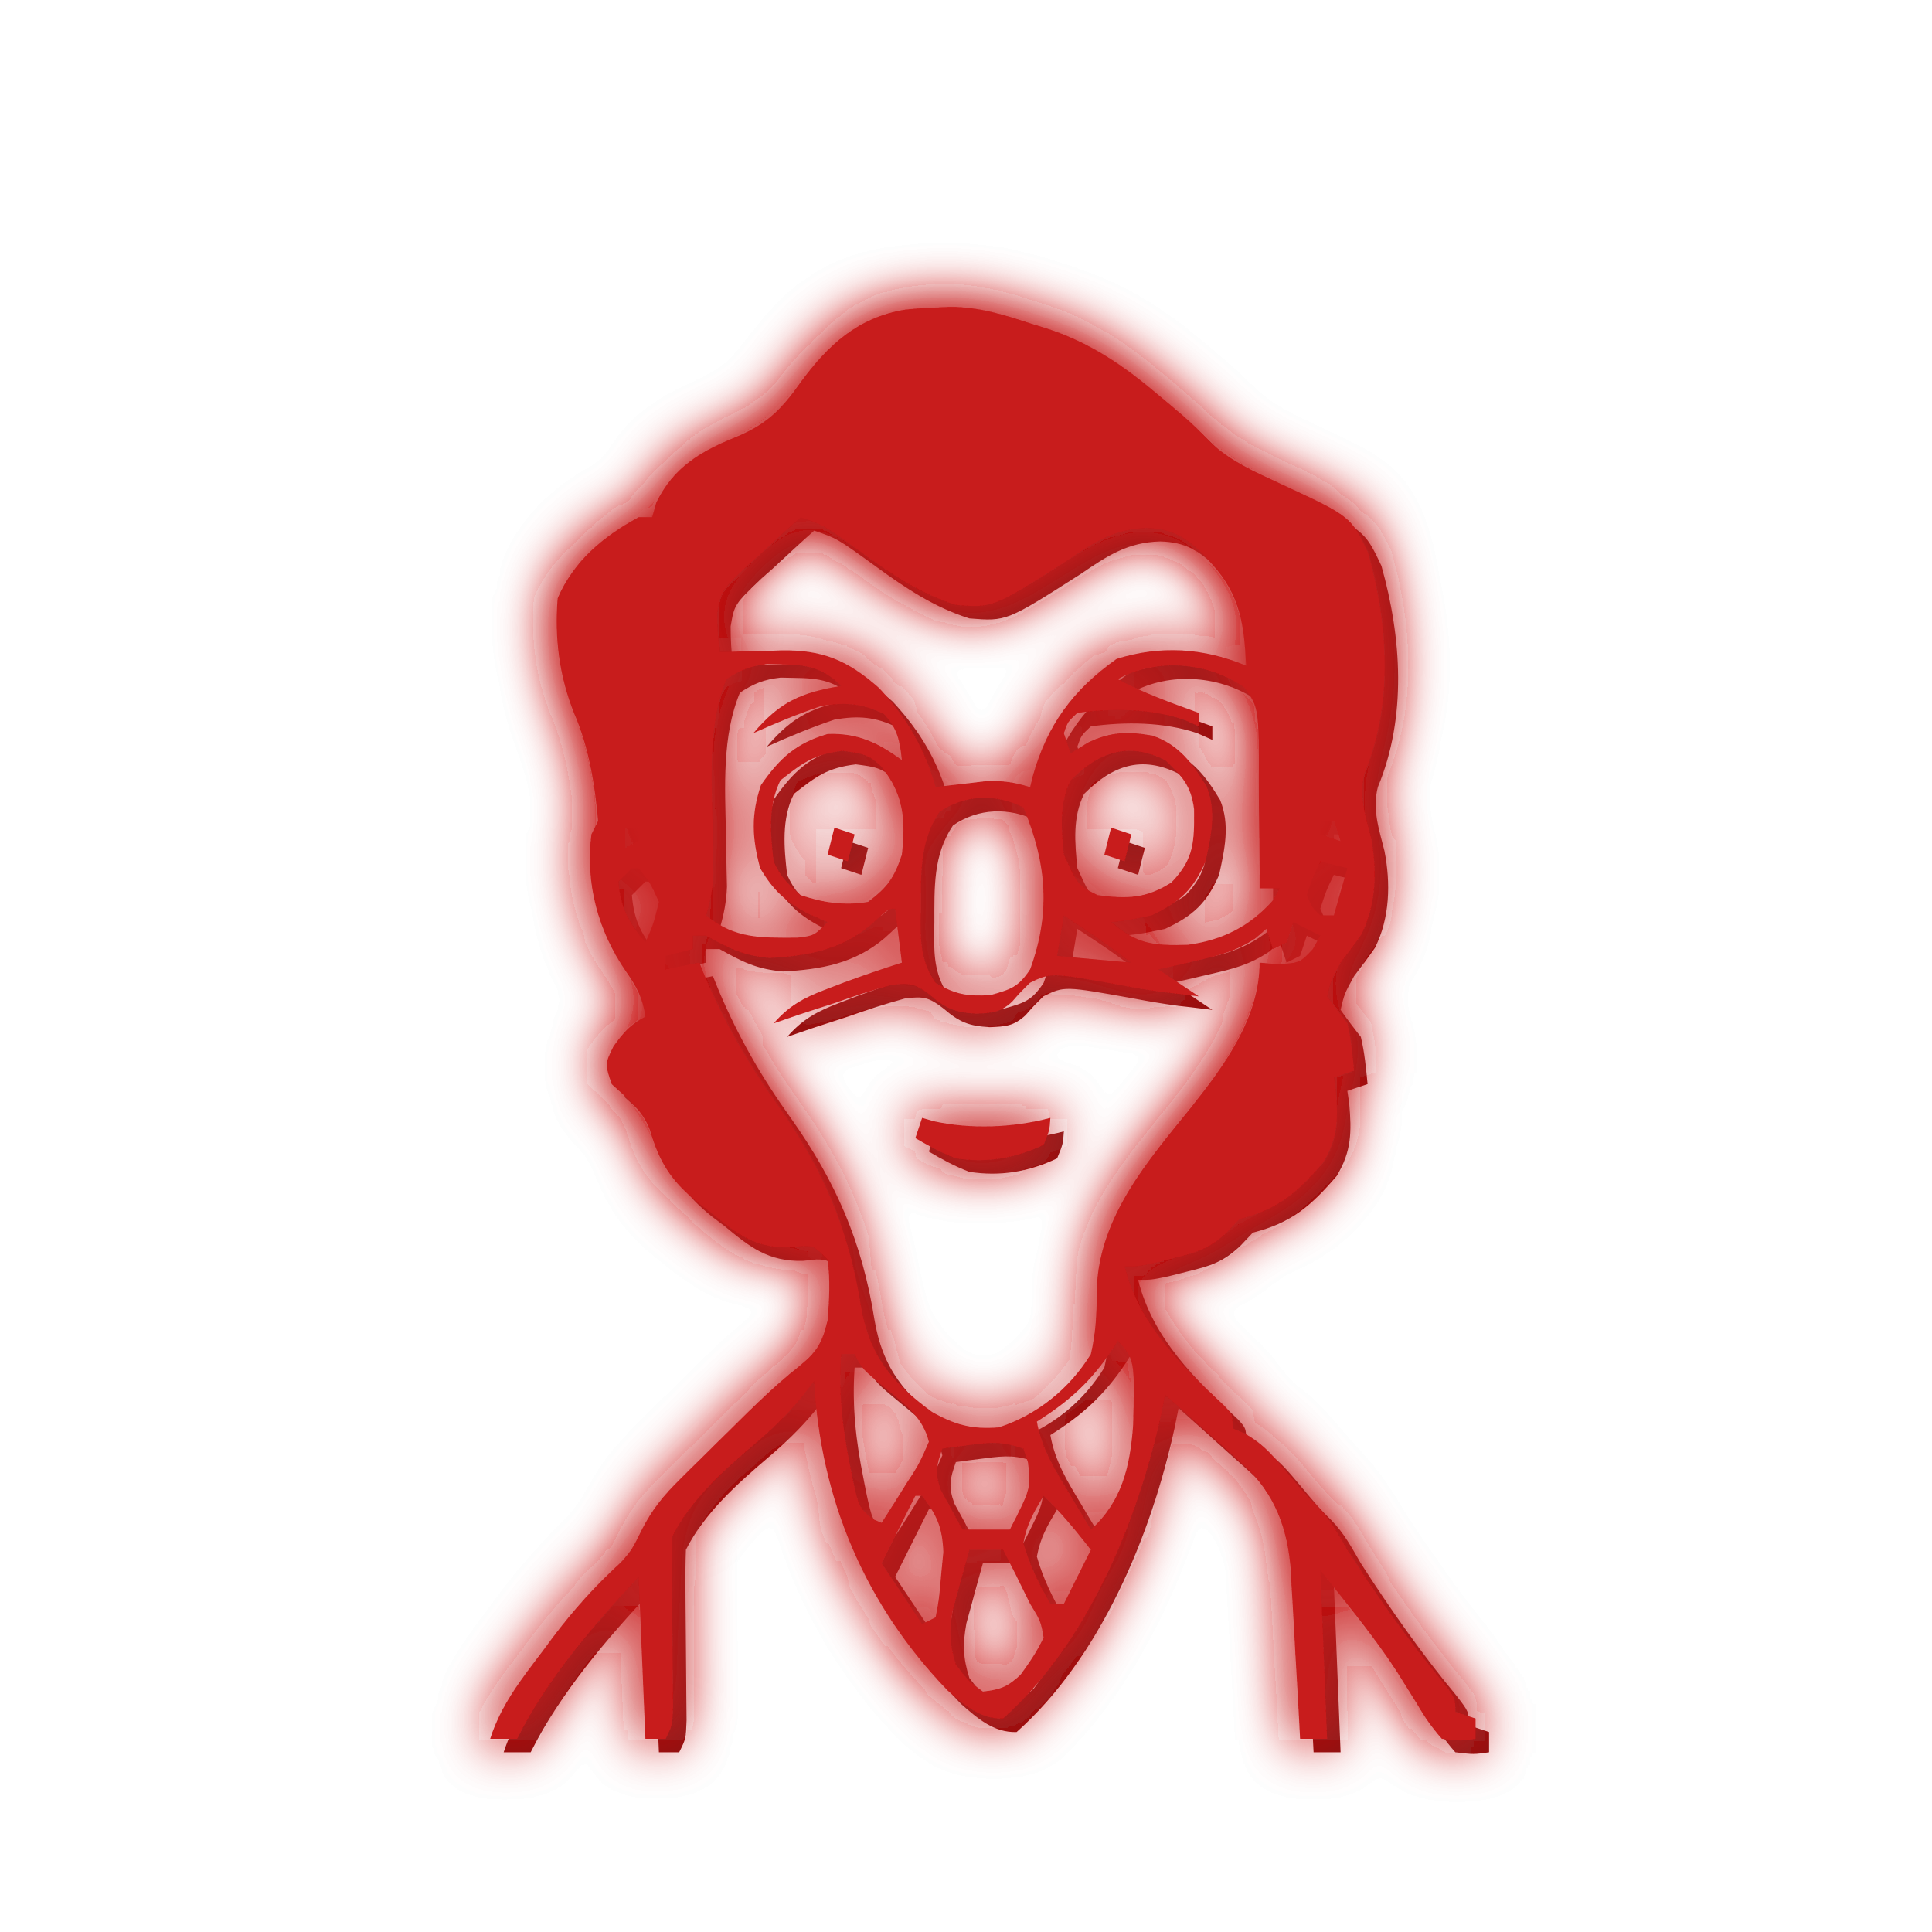
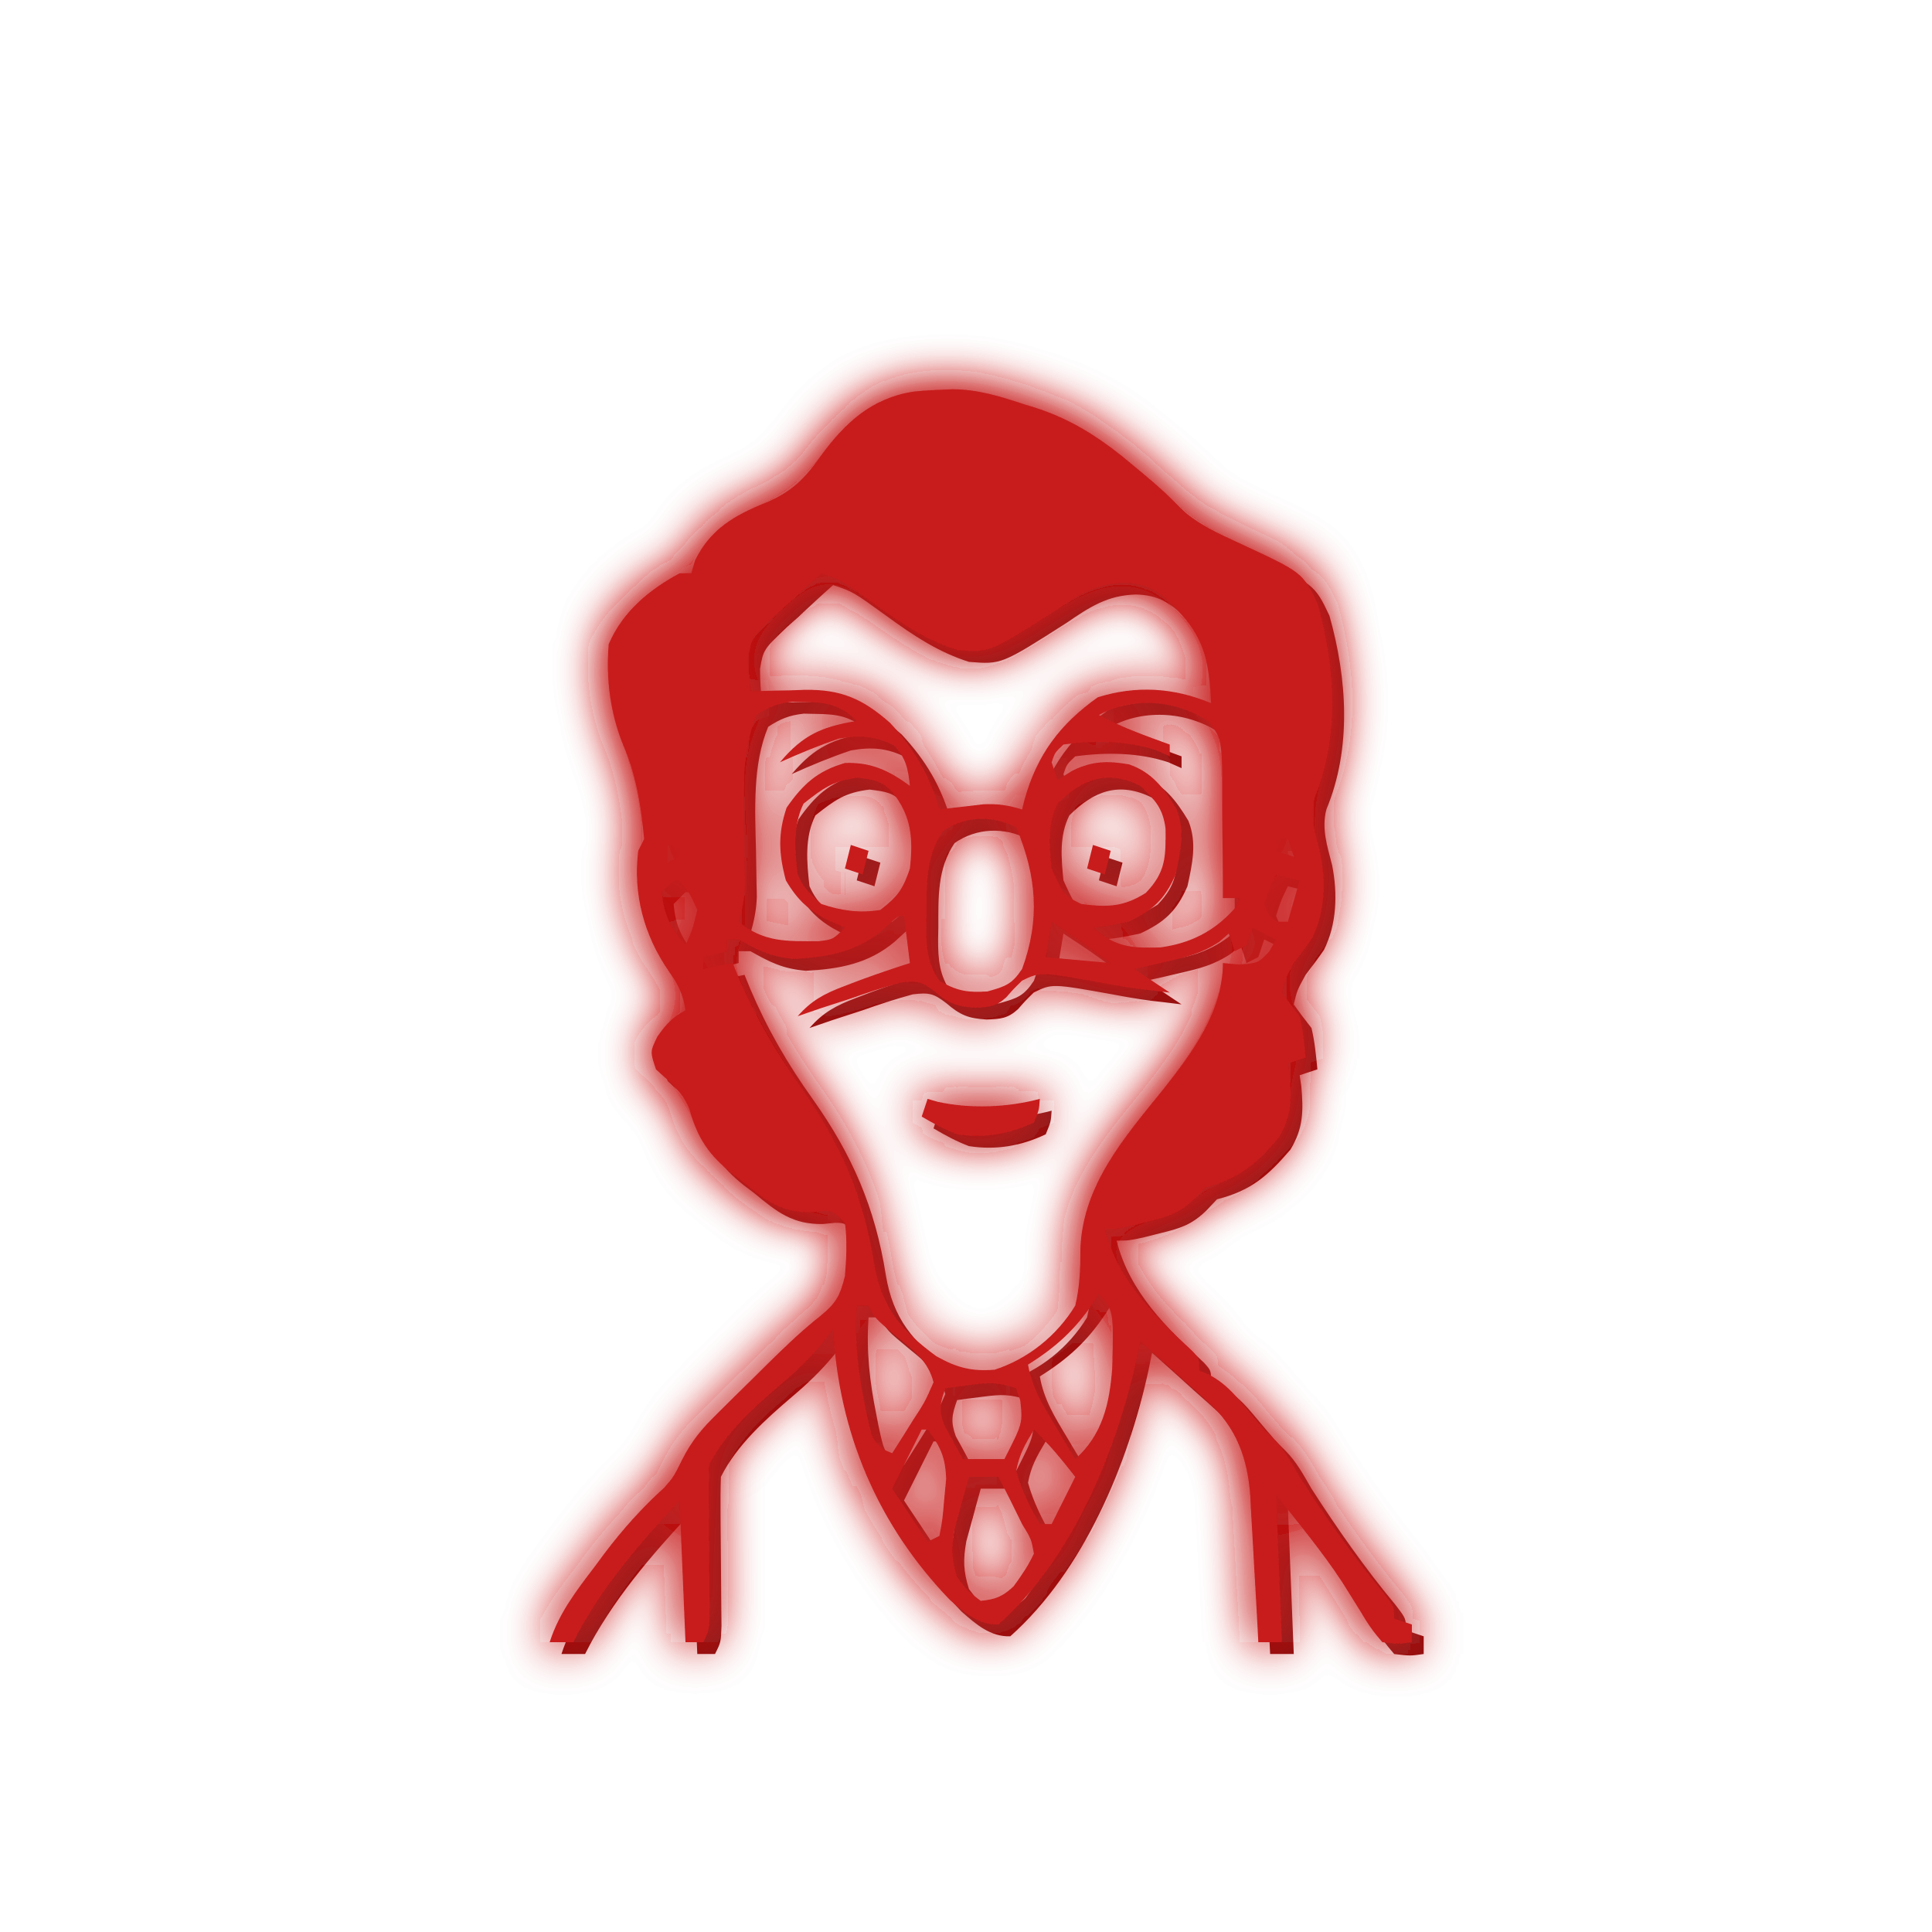
<svg xmlns="http://www.w3.org/2000/svg" version="1.1" width="229" height="229" viewBox="0 0 229 229">
  <defs>
    <filter id="glow">
      <feGaussianBlur stdDeviation="4" result="blur" />
      <feMerge>
        <feMergeNode in="blur" />
        <feMergeNode in="blur" />
        <feMergeNode in="SourceGraphic" />
      </feMerge>
    </filter>
  </defs>
-   <g transform="translate(22.9,22.9) scale(0.8)">
+   <g transform="translate(34.35,34.35) scale(0.7)">
    <g transform="translate(2,2)">
      <path d="M0 0 C4.23 0.019 7.924 1.157 11.914 2.473 C12.259 2.579 12.259 2.579 14.004 3.119 C20.643 5.246 25.577 8.633 30.852 13.098 C31.368 13.528 31.884 13.957 32.416 14.4 C34.637 16.265 36.71 18.072 38.66 20.227 C41.682 22.971 45.108 24.453 48.789 26.16 C59.302 31.036 59.302 31.036 61.836 36.359 C64.841 46.995 65.61 58.802 61.32 69.129 C60.448 72.465 61.473 75.328 62.289 78.609 C63.223 83.373 63.101 88.541 60.895 92.945 C59.91 94.386 58.852 95.776 57.789 97.16 C56.352 99.785 56.352 99.785 55.789 102.16 C56.745 103.526 57.753 104.855 58.789 106.16 C59.347 108.503 59.558 110.753 59.789 113.16 C59.294 113.325 59.294 113.325 56.789 114.16 C56.882 114.778 56.975 115.395 57.07 116.031 C57.427 120.219 57.435 123.092 55.219 126.758 C51.383 131.243 48.463 133.742 42.789 135.16 C42.489 135.479 42.489 135.479 40.969 137.094 C38.409 139.521 36.565 140.085 33.164 140.91 C32.202 141.153 31.241 141.395 30.25 141.645 C27.789 142.16 27.789 142.16 25.789 142.16 C27.96 150.843 34.225 156.91 40.602 162.848 C41.789 164.16 41.789 164.16 41.789 166.16 C42.376 166.409 42.962 166.658 43.566 166.914 C46.1 168.334 47.499 169.872 49.352 172.098 C52.623 175.996 52.623 175.996 54.414 177.77 C56.299 179.675 57.443 181.846 58.789 184.16 C63.159 190.959 67.867 197.663 73.039 203.875 C74.789 206.16 74.789 206.16 74.789 208.16 C75.779 208.49 76.769 208.82 77.789 209.16 C77.789 210.15 77.789 211.14 77.789 212.16 C75.52 212.484 75.52 212.484 72.789 212.16 C71.271 210.416 70.239 208.945 69.102 206.973 C68.425 205.877 67.744 204.785 67.059 203.695 C66.879 203.408 66.879 203.408 65.967 201.954 C62.578 196.795 58.587 192.013 54.789 187.16 C55.119 195.41 55.449 203.66 55.789 212.16 C54.469 212.16 53.149 212.16 51.789 212.16 C51.744 211.288 51.699 210.416 51.653 209.517 C51.482 206.253 51.293 202.99 51.099 199.727 C51.018 198.32 50.942 196.913 50.87 195.506 C50.765 193.472 50.644 191.439 50.52 189.406 C50.491 188.786 50.463 188.166 50.434 187.527 C50.008 181.107 48.086 175.786 43.215 171.414 C42.548 170.805 41.881 170.196 41.193 169.568 C40.503 168.959 39.813 168.35 39.102 167.723 C38.4 167.087 37.698 166.45 36.975 165.795 C35.255 164.239 33.527 162.695 31.789 161.16 C31.593 162.13 31.397 163.099 31.195 164.098 C27.748 179.972 20.206 198.109 7.789 209.16 C4.433 209.272 2.02 207.152 -0.434 205.004 C-12.638 192.344 -19.258 176.734 -20.211 159.16 C-20.871 160.006 -21.531 160.851 -22.211 161.723 C-24.32 164.266 -26.565 166.402 -29.086 168.535 C-33.61 172.39 -38.521 176.78 -41.211 182.16 C-41.284 184.242 -41.294 186.327 -41.273 188.41 C-41.27 189.024 -41.266 189.638 -41.262 190.271 C-41.25 192.234 -41.231 194.197 -41.211 196.16 C-41.184 198.743 -41.164 201.327 -41.148 203.91 C-41.137 205.06 -41.125 206.21 -41.113 207.395 C-41.211 210.16 -41.211 210.16 -42.211 212.16 C-43.201 212.16 -44.191 212.16 -45.211 212.16 C-45.376 208.2 -45.376 208.2 -46.211 188.16 C-52.932 195.37 -59.769 203.276 -64.211 212.16 C-65.531 212.16 -66.851 212.16 -68.211 212.16 C-66.607 207.163 -63.658 203.41 -60.523 199.285 C-60.019 198.603 -59.514 197.921 -58.994 197.219 C-55.89 193.098 -52.634 189.462 -48.813 185.992 C-47.211 184.16 -47.211 184.16 -45.772 181.237 C-44.153 178.046 -42.473 176.062 -39.938 173.559 C-39.532 173.155 -39.126 172.751 -38.708 172.335 C-37.856 171.49 -37.001 170.648 -36.142 169.81 C-34.839 168.538 -33.548 167.257 -32.258 165.973 C-29.105 162.854 -25.994 159.779 -22.509 157.026 C-19.754 154.789 -19.052 153.599 -18.211 150.16 C-17.964 147.138 -17.809 144.17 -18.211 141.16 C-20.211 139.16 -20.211 139.16 -21.899 139.141 C-22.552 139.209 -23.206 139.277 -23.879 139.348 C-28.992 139.468 -31.706 137.336 -35.523 134.16 C-36.13 133.703 -36.736 133.245 -37.361 132.773 C-41.301 129.61 -43.142 126.837 -44.533 121.974 C-45.663 118.95 -47.865 117.321 -50.211 115.16 C-51.211 112.16 -51.211 112.16 -49.961 109.598 C-48.437 107.475 -47.48 106.349 -45.211 105.16 C-45.646 102.334 -46.421 100.86 -48.086 98.473 C-52.239 92.455 -54.119 85.44 -53.211 78.16 C-53.046 77.83 -53.046 77.83 -52.211 76.16 C-52.715 70.704 -53.581 65.266 -55.773 60.223 C-57.97 54.743 -58.695 49.032 -58.211 43.16 C-55.805 37.603 -51.431 34.008 -46.211 31.16 C-45.551 31.16 -44.891 31.16 -44.211 31.16 C-44.108 30.799 -44.108 30.799 -43.586 28.973 C-41.009 23.702 -36.978 21.372 -31.648 19.223 C-27.156 17.349 -24.955 15.091 -22.211 11.16 C-18.127 5.623 -13.727 1.558 -6.711 0.41 C-4.481 0.16 -2.242 0.112 0 0 Z M-22.211 31.16 C-24.244 32.959 -26.23 34.804 -28.211 36.66 C-28.783 37.165 -29.356 37.671 -29.945 38.191 C-34.026 42.077 -34.026 42.077 -34.586 45.352 C-34.586 47.325 -34.482 49.206 -34.211 51.16 C-33.198 51.125 -32.185 51.091 -31.141 51.055 C-29.789 51.027 -28.438 50.999 -27.086 50.973 C-26.421 50.948 -25.756 50.922 -25.07 50.896 C-18.93 50.806 -15.266 52.35 -10.586 56.473 C-6.453 60.911 -3.875 65.336 -2.211 71.16 C-1.535 71.076 -0.86 70.993 -0.164 70.906 C0.728 70.804 1.62 70.703 2.539 70.598 C2.98 70.545 2.98 70.545 5.211 70.281 C7.673 70.166 9.454 70.424 11.789 71.16 C11.857 70.882 11.857 70.882 12.199 69.473 C14.345 61.867 18.161 56.74 24.602 52.16 C31.12 50.115 37.524 50.522 43.789 53.16 C43.521 47.137 42.904 42.709 38.789 38.16 C38.572 37.917 38.572 37.917 37.473 36.684 C34.847 34.122 32.765 32.84 29.051 32.754 C24.248 32.887 21.224 34.878 17.352 37.535 C6.284 44.605 6.284 44.605 0.789 44.16 C-4.373 42.528 -8.624 39.699 -12.961 36.535 C-18.84 32.284 -18.84 32.284 -22.211 31.16 Z M-33.211 55.16 C-35.872 61.605 -35.435 69.189 -35.273 76.035 C-35.239 77.866 -35.209 79.697 -35.184 81.527 C-35.166 82.323 -35.148 83.118 -35.129 83.937 C-35.211 86.151 -35.593 88.038 -36.211 90.16 C-31.962 93.677 -28.024 93.483 -22.637 93.461 C-20.211 93.16 -20.211 93.16 -18.211 91.16 C-18.665 90.964 -18.665 90.964 -20.961 89.973 C-24.34 88.239 -26.252 86.497 -28.211 83.16 C-29.417 78.693 -29.581 75.25 -28.086 70.848 C-25.313 66.873 -22.906 64.654 -18.211 63.285 C-13.797 63.101 -10.716 64.578 -7.211 67.16 C-7.528 64.228 -7.843 62.57 -9.836 60.348 C-13.078 58.727 -15.708 58.536 -19.211 59.16 C-22.63 60.313 -25.923 61.678 -29.211 63.16 C-25.31 58.528 -22.148 57.147 -16.211 56.16 C-18.981 53.39 -21.379 53.009 -25.148 52.973 C-25.817 52.958 -26.486 52.944 -27.176 52.93 C-29.658 53.211 -31.11 53.799 -33.211 55.16 Z M24.789 55.16 C28.629 57.24 32.696 58.67 36.789 60.16 C36.789 60.82 36.789 61.48 36.789 62.16 C36.418 61.995 36.418 61.995 34.539 61.16 C29.576 59.502 23.933 59.444 18.789 60.16 C17.367 61.492 17.367 61.492 16.789 63.16 C17.119 64.15 17.449 65.14 17.789 66.16 C18.202 65.902 18.202 65.902 20.289 64.598 C23.636 62.944 26.247 62.881 29.895 63.516 C33.771 64.834 35.84 67.593 37.934 71.051 C39.44 74.765 38.618 78.329 37.789 82.16 C35.967 86.351 33.921 88.238 29.789 90.16 C26.477 90.848 26.477 90.848 23.789 91.16 C27.628 94.48 30.245 94.669 35.184 94.516 C40.33 93.813 44.345 91.785 47.789 87.91 C48.119 87.333 48.449 86.755 48.789 86.16 C47.799 86.16 46.809 86.16 45.789 86.16 C45.79 85.333 45.791 84.506 45.792 83.653 C45.783 80.573 45.746 77.496 45.691 74.417 C45.673 73.086 45.666 71.756 45.669 70.425 C45.685 59.434 45.685 59.434 43.556 56.408 C38.153 52.598 30.546 52.003 24.789 55.16 Z M-25.211 70.16 C-27.061 73.86 -26.681 78.122 -26.211 82.16 C-25.145 84.504 -24.194 85.404 -22.211 87.16 C-18.812 88.293 -15.745 88.756 -12.211 88.16 C-9.304 85.942 -8.371 84.641 -7.211 81.16 C-6.654 76.038 -6.898 72.332 -10.211 68.16 C-12.141 66.23 -13.264 66.153 -16.023 65.785 C-20.193 66.276 -21.935 67.57 -25.211 70.16 Z M17.789 70.16 C16.067 73.604 16.411 77.387 16.789 81.16 C18.87 85.701 18.87 85.701 21.789 87.16 C26.127 87.744 28.981 87.676 32.727 85.285 C36.132 81.776 36.12 79.142 36.082 74.422 C35.628 70.92 34.332 69.553 31.789 67.16 C26.22 64.376 21.943 66.006 17.789 70.16 Z M-1.648 74.848 C-4.595 79.209 -4.393 84.102 -4.398 89.223 C-4.411 89.834 -4.423 90.446 -4.436 91.076 C-4.447 94.607 -4.229 97.213 -2.211 100.16 C0.747 101.885 2.484 102.178 5.914 101.973 C8.987 101.104 10.039 100.785 11.789 98.16 C14.869 89.731 14.244 82.432 10.789 74.16 C6.682 72.107 2.096 72.255 -1.648 74.848 Z M54.789 76.16 C54.789 76.82 54.789 77.48 54.789 78.16 C55.779 78.49 56.769 78.82 57.789 79.16 C57.459 78.17 57.129 77.18 56.789 76.16 C56.129 76.16 55.469 76.16 54.789 76.16 Z M-48.211 77.16 C-48.211 78.15 -48.211 79.14 -48.211 80.16 C-47.551 79.83 -46.891 79.5 -46.211 79.16 C-46.211 78.5 -46.211 77.84 -46.211 77.16 C-46.871 77.16 -47.531 77.16 -48.211 77.16 Z M54.789 82.16 C53.664 84.473 53.664 84.473 52.789 87.16 C53.539 88.973 53.539 88.973 54.789 90.16 C55.449 90.16 56.109 90.16 56.789 90.16 C57.449 87.85 58.109 85.54 58.789 83.16 C57.469 82.83 56.149 82.5 54.789 82.16 Z M-47.211 83.16 C-47.871 83.82 -48.531 84.48 -49.211 85.16 C-48.908 89.002 -47.686 91.254 -45.211 94.16 C-44.023 91.473 -44.023 91.473 -43.211 88.16 C-44.523 85.285 -44.523 85.285 -46.211 83.16 C-46.541 83.16 -46.871 83.16 -47.211 83.16 Z M16.789 90.16 C16.459 92.14 16.129 94.12 15.789 96.16 C19.419 96.49 23.049 96.82 26.789 97.16 C24.381 95.354 22.04 93.621 19.539 91.973 C18.632 91.375 17.724 90.776 16.789 90.16 Z M-11.773 91.535 C-16.209 95.281 -21.144 96.171 -26.836 96.473 C-30.77 96.108 -32.8 95.064 -36.211 93.16 C-36.871 93.16 -37.531 93.16 -38.211 93.16 C-38.211 93.82 -38.211 94.48 -38.211 95.16 C-39.531 95.49 -40.851 95.82 -42.211 96.16 C-42.211 96.82 -42.211 97.48 -42.211 98.16 C-40.561 97.83 -38.911 97.5 -37.211 97.16 C-36.905 97.913 -36.6 98.666 -36.285 99.441 C-33.394 106.251 -29.96 112.206 -25.648 118.223 C-18.989 127.619 -15.095 136.564 -13.285 147.998 C-12.063 155.372 -8.638 159.424 -2.73 163.738 C0.697 165.672 3.227 166.34 7.152 166.02 C12.817 164.173 17.671 160.262 20.789 155.16 C21.576 151.818 21.664 148.877 21.66 145.449 C22.08 134.724 29.184 126.591 35.617 118.634 C40.531 112.454 45.789 105.349 45.789 97.16 C46.253 97.201 46.253 97.201 48.602 97.41 C51.789 97.16 51.789 97.16 53.664 95.16 C53.85 94.83 53.85 94.83 54.789 93.16 C53.469 92.5 52.149 91.84 50.789 91.16 C50.459 92.15 50.129 93.14 49.789 94.16 C49.129 94.49 48.469 94.82 47.789 95.16 C47.624 94.665 47.624 94.665 46.789 92.16 C46.258 92.62 45.727 93.081 45.18 93.555 C42.339 95.463 39.867 96.088 36.539 96.848 C35.461 97.099 34.384 97.35 33.273 97.609 C32.864 97.7 32.864 97.7 30.789 98.16 C31.222 98.449 31.655 98.738 32.102 99.035 C33.664 100.077 35.227 101.118 36.789 102.16 C35.778 102.036 34.768 101.913 33.727 101.785 C33.006 101.703 32.285 101.62 31.543 101.535 C29.381 101.241 27.27 100.881 25.129 100.473 C14.873 98.632 14.873 98.632 11.77 100.145 C10.352 101.535 10.352 101.535 9.105 102.961 C7.339 104.57 6.153 104.63 3.789 104.723 C0.732 104.561 -0.729 103.956 -3.023 101.973 C-5.184 100.305 -5.94 100.128 -8.711 100.457 C-11.597 101.243 -14.393 102.159 -17.211 103.16 C-18.94 103.723 -20.669 104.286 -22.398 104.848 C-23.67 105.282 -24.942 105.718 -26.211 106.16 C-23.874 103.489 -21.7 102.35 -18.398 101.098 C-17.958 100.929 -17.958 100.929 -15.73 100.078 C-12.905 99.049 -10.078 98.066 -7.211 97.16 C-7.376 95.84 -7.376 95.84 -8.211 89.16 C-9.211 89.16 -9.211 89.16 -11.773 91.535 Z M24.789 153.16 C24.509 153.607 24.23 154.055 23.941 154.516 C20.841 159.191 17.534 162.193 12.789 165.16 C13.456 169.032 15.35 172.097 17.352 175.41 C17.681 175.964 18.01 176.519 18.35 177.09 C19.158 178.449 19.973 179.805 20.789 181.16 C25.396 177.005 26.584 171.845 27.047 165.785 C27.293 156.013 27.293 156.013 24.789 153.16 Z M-16.211 155.16 C-16.614 160.806 -16.023 166.079 -14.898 171.598 C-14.781 172.213 -14.663 172.828 -14.542 173.461 C-13.595 177.823 -13.595 177.823 -11.605 179.57 C-11.145 179.765 -10.685 179.96 -10.211 180.16 C-8.982 178.254 -7.779 176.338 -6.586 174.41 C-6.235 173.871 -5.885 173.333 -5.523 172.777 C-4.547 171.176 -4.547 171.176 -3.211 168.16 C-4.089 164.61 -6.517 162.806 -9.273 160.535 C-13.114 157.355 -13.114 157.355 -14.211 155.16 C-14.871 155.16 -15.531 155.16 -16.211 155.16 Z M3.102 168.598 C2.293 168.699 1.485 168.801 0.652 168.906 C0.345 168.948 0.345 168.948 -1.211 169.16 C-2.094 171.627 -2.342 172.799 -1.434 175.301 C-1.242 175.649 -1.242 175.649 -0.273 177.41 C0.107 178.117 0.487 178.823 0.879 179.551 C1.179 180.082 1.48 180.613 1.789 181.16 C4.099 181.16 6.409 181.16 8.789 181.16 C11.888 175.086 11.888 175.086 11.477 171.223 C11.25 170.542 11.023 169.861 10.789 169.16 C7.694 168.129 6.263 168.185 3.102 168.598 Z M-5.211 176.16 C-5.665 177.068 -6.118 177.975 -6.586 178.91 C-7.794 181.327 -9.003 183.743 -10.211 186.16 C-8.231 189.13 -6.251 192.1 -4.211 195.16 C-3.551 194.83 -2.891 194.5 -2.211 194.16 C-1.691 191.395 -1.691 191.395 -1.398 187.91 C-1.289 186.771 -1.179 185.631 -1.066 184.457 C-1.227 180.789 -2.015 179.059 -4.211 176.16 C-4.541 176.16 -4.871 176.16 -5.211 176.16 Z M13.789 176.16 C12.285 178.685 11.319 180.321 10.789 183.16 C11.698 186.405 13.126 189.238 14.789 192.16 C15.449 192.16 16.109 192.16 16.789 192.16 C18.109 189.52 19.429 186.88 20.789 184.16 C18.579 181.341 16.388 178.63 13.789 176.16 Z M2.789 184.16 C2.255 186.052 1.737 187.949 1.227 189.848 C0.937 190.903 0.646 191.959 0.348 193.047 C-0.22 196.213 -0.162 198.113 0.789 201.16 C2.602 203.535 2.602 203.535 4.789 205.16 C7.297 204.91 8.495 204.435 10.344 202.707 C11.674 200.897 12.835 199.195 13.789 197.16 C13.352 194.723 13.352 194.723 11.789 192.16 C11.072 190.727 10.365 189.289 9.664 187.848 C9.041 186.617 8.417 185.388 7.789 184.16 C6.139 184.16 4.489 184.16 2.789 184.16 Z " fill="#8b1414" transform="translate(112.2109,16.83984)" />
      <path d="M0 0 C0.99 0.33 1.98 0.66 3 1 C2.67 2.32 2.34 3.64 2 5 C1.01 4.67 0.02 4.34 -1 4 C-0.67 2.68 -0.34 1.36 0 0 Z " fill="#8b1414" transform="translate(95,94)" />
      <path d="M0 0 C0.99 0.33 1.98 0.66 3 1 C2.67 2.32 2.34 3.64 2 5 C1.01 4.67 0.02 4.34 -1 4 C-0.67 2.68 -0.34 1.36 0 0 Z " fill="#8b1414" transform="translate(136,94)" />
      <path d="M0 0 C0.279 0.081 0.279 0.081 1.691 0.492 C7.245 1.714 13.517 1.462 19 0 C18.875 1.875 18.875 1.875 18 4 C13.816 5.993 9.573 6.706 5 6 C2.829 5.175 1.016 4.18 -1 3 C-0.67 2.01 -0.34 1.02 0 0 Z " fill="#8b1414" transform="translate(108,137)" />
    </g>
    <g filter="url(#glow)">
      <path d="M0 0 C4.23 0.019 7.924 1.157 11.914 2.473 C12.259 2.579 12.259 2.579 14.004 3.119 C20.643 5.246 25.577 8.633 30.852 13.098 C31.368 13.528 31.884 13.957 32.416 14.4 C34.637 16.265 36.71 18.072 38.66 20.227 C41.682 22.971 45.108 24.453 48.789 26.16 C59.302 31.036 59.302 31.036 61.836 36.359 C64.841 46.995 65.61 58.802 61.32 69.129 C60.448 72.465 61.473 75.328 62.289 78.609 C63.223 83.373 63.101 88.541 60.895 92.945 C59.91 94.386 58.852 95.776 57.789 97.16 C56.352 99.785 56.352 99.785 55.789 102.16 C56.745 103.526 57.753 104.855 58.789 106.16 C59.347 108.503 59.558 110.753 59.789 113.16 C59.294 113.325 59.294 113.325 56.789 114.16 C56.882 114.778 56.975 115.395 57.07 116.031 C57.427 120.219 57.435 123.092 55.219 126.758 C51.383 131.243 48.463 133.742 42.789 135.16 C42.489 135.479 42.489 135.479 40.969 137.094 C38.409 139.521 36.565 140.085 33.164 140.91 C32.202 141.153 31.241 141.395 30.25 141.645 C27.789 142.16 27.789 142.16 25.789 142.16 C27.96 150.843 34.225 156.91 40.602 162.848 C41.789 164.16 41.789 164.16 41.789 166.16 C42.376 166.409 42.962 166.658 43.566 166.914 C46.1 168.334 47.499 169.872 49.352 172.098 C52.623 175.996 52.623 175.996 54.414 177.77 C56.299 179.675 57.443 181.846 58.789 184.16 C63.159 190.959 67.867 197.663 73.039 203.875 C74.789 206.16 74.789 206.16 74.789 208.16 C75.779 208.49 76.769 208.82 77.789 209.16 C77.789 210.15 77.789 211.14 77.789 212.16 C75.52 212.484 75.52 212.484 72.789 212.16 C71.271 210.416 70.239 208.945 69.102 206.973 C68.425 205.877 67.744 204.785 67.059 203.695 C66.879 203.408 66.879 203.408 65.967 201.954 C62.578 196.795 58.587 192.013 54.789 187.16 C55.119 195.41 55.449 203.66 55.789 212.16 C54.469 212.16 53.149 212.16 51.789 212.16 C51.744 211.288 51.699 210.416 51.653 209.517 C51.482 206.253 51.293 202.99 51.099 199.727 C51.018 198.32 50.942 196.913 50.87 195.506 C50.765 193.472 50.644 191.439 50.52 189.406 C50.491 188.786 50.463 188.166 50.434 187.527 C50.008 181.107 48.086 175.786 43.215 171.414 C42.548 170.805 41.881 170.196 41.193 169.568 C40.503 168.959 39.813 168.35 39.102 167.723 C38.4 167.087 37.698 166.45 36.975 165.795 C35.255 164.239 33.527 162.695 31.789 161.16 C31.593 162.13 31.397 163.099 31.195 164.098 C27.748 179.972 20.206 198.109 7.789 209.16 C4.433 209.272 2.02 207.152 -0.434 205.004 C-12.638 192.344 -19.258 176.734 -20.211 159.16 C-20.871 160.006 -21.531 160.851 -22.211 161.723 C-24.32 164.266 -26.565 166.402 -29.086 168.535 C-33.61 172.39 -38.521 176.78 -41.211 182.16 C-41.284 184.242 -41.294 186.327 -41.273 188.41 C-41.27 189.024 -41.266 189.638 -41.262 190.271 C-41.25 192.234 -41.231 194.197 -41.211 196.16 C-41.184 198.743 -41.164 201.327 -41.148 203.91 C-41.137 205.06 -41.125 206.21 -41.113 207.395 C-41.211 210.16 -41.211 210.16 -42.211 212.16 C-43.201 212.16 -44.191 212.16 -45.211 212.16 C-45.376 208.2 -45.376 208.2 -46.211 188.16 C-52.932 195.37 -59.769 203.276 -64.211 212.16 C-65.531 212.16 -66.851 212.16 -68.211 212.16 C-66.607 207.163 -63.658 203.41 -60.523 199.285 C-60.019 198.603 -59.514 197.921 -58.994 197.219 C-55.89 193.098 -52.634 189.462 -48.813 185.992 C-47.211 184.16 -47.211 184.16 -45.772 181.237 C-44.153 178.046 -42.473 176.062 -39.938 173.559 C-39.532 173.155 -39.126 172.751 -38.708 172.335 C-37.856 171.49 -37.001 170.648 -36.142 169.81 C-34.839 168.538 -33.548 167.257 -32.258 165.973 C-29.105 162.854 -25.994 159.779 -22.509 157.026 C-19.754 154.789 -19.052 153.599 -18.211 150.16 C-17.964 147.138 -17.809 144.17 -18.211 141.16 C-20.211 139.16 -20.211 139.16 -21.899 139.141 C-22.552 139.209 -23.206 139.277 -23.879 139.348 C-28.992 139.468 -31.706 137.336 -35.523 134.16 C-36.13 133.703 -36.736 133.245 -37.361 132.773 C-41.301 129.61 -43.142 126.837 -44.533 121.974 C-45.663 118.95 -47.865 117.321 -50.211 115.16 C-51.211 112.16 -51.211 112.16 -49.961 109.598 C-48.437 107.475 -47.48 106.349 -45.211 105.16 C-45.646 102.334 -46.421 100.86 -48.086 98.473 C-52.239 92.455 -54.119 85.44 -53.211 78.16 C-53.046 77.83 -53.046 77.83 -52.211 76.16 C-52.715 70.704 -53.581 65.266 -55.773 60.223 C-57.97 54.743 -58.695 49.032 -58.211 43.16 C-55.805 37.603 -51.431 34.008 -46.211 31.16 C-45.551 31.16 -44.891 31.16 -44.211 31.16 C-44.108 30.799 -44.108 30.799 -43.586 28.973 C-41.009 23.702 -36.978 21.372 -31.648 19.223 C-27.156 17.349 -24.955 15.091 -22.211 11.16 C-18.127 5.623 -13.727 1.558 -6.711 0.41 C-4.481 0.16 -2.242 0.112 0 0 Z M-22.211 31.16 C-24.244 32.959 -26.23 34.804 -28.211 36.66 C-28.783 37.165 -29.356 37.671 -29.945 38.191 C-34.026 42.077 -34.026 42.077 -34.586 45.352 C-34.586 47.325 -34.482 49.206 -34.211 51.16 C-33.198 51.125 -32.185 51.091 -31.141 51.055 C-29.789 51.027 -28.438 50.999 -27.086 50.973 C-26.421 50.948 -25.756 50.922 -25.07 50.896 C-18.93 50.806 -15.266 52.35 -10.586 56.473 C-6.453 60.911 -3.875 65.336 -2.211 71.16 C-1.535 71.076 -0.86 70.993 -0.164 70.906 C0.728 70.804 1.62 70.703 2.539 70.598 C2.98 70.545 2.98 70.545 5.211 70.281 C7.673 70.166 9.454 70.424 11.789 71.16 C11.857 70.882 11.857 70.882 12.199 69.473 C14.345 61.867 18.161 56.74 24.602 52.16 C31.12 50.115 37.524 50.522 43.789 53.16 C43.521 47.137 42.904 42.709 38.789 38.16 C38.572 37.917 38.572 37.917 37.473 36.684 C34.847 34.122 32.765 32.84 29.051 32.754 C24.248 32.887 21.224 34.878 17.352 37.535 C6.284 44.605 6.284 44.605 0.789 44.16 C-4.373 42.528 -8.624 39.699 -12.961 36.535 C-18.84 32.284 -18.84 32.284 -22.211 31.16 Z M-33.211 55.16 C-35.872 61.605 -35.435 69.189 -35.273 76.035 C-35.239 77.866 -35.209 79.697 -35.184 81.527 C-35.166 82.323 -35.148 83.118 -35.129 83.937 C-35.211 86.151 -35.593 88.038 -36.211 90.16 C-31.962 93.677 -28.024 93.483 -22.637 93.461 C-20.211 93.16 -20.211 93.16 -18.211 91.16 C-18.665 90.964 -18.665 90.964 -20.961 89.973 C-24.34 88.239 -26.252 86.497 -28.211 83.16 C-29.417 78.693 -29.581 75.25 -28.086 70.848 C-25.313 66.873 -22.906 64.654 -18.211 63.285 C-13.797 63.101 -10.716 64.578 -7.211 67.16 C-7.528 64.228 -7.843 62.57 -9.836 60.348 C-13.078 58.727 -15.708 58.536 -19.211 59.16 C-22.63 60.313 -25.923 61.678 -29.211 63.16 C-25.31 58.528 -22.148 57.147 -16.211 56.16 C-18.981 53.39 -21.379 53.009 -25.148 52.973 C-25.817 52.958 -26.486 52.944 -27.176 52.93 C-29.658 53.211 -31.11 53.799 -33.211 55.16 Z M24.789 55.16 C28.629 57.24 32.696 58.67 36.789 60.16 C36.789 60.82 36.789 61.48 36.789 62.16 C36.418 61.995 36.418 61.995 34.539 61.16 C29.576 59.502 23.933 59.444 18.789 60.16 C17.367 61.492 17.367 61.492 16.789 63.16 C17.119 64.15 17.449 65.14 17.789 66.16 C18.202 65.902 18.202 65.902 20.289 64.598 C23.636 62.944 26.247 62.881 29.895 63.516 C33.771 64.834 35.84 67.593 37.934 71.051 C39.44 74.765 38.618 78.329 37.789 82.16 C35.967 86.351 33.921 88.238 29.789 90.16 C26.477 90.848 26.477 90.848 23.789 91.16 C27.628 94.48 30.245 94.669 35.184 94.516 C40.33 93.813 44.345 91.785 47.789 87.91 C48.119 87.333 48.449 86.755 48.789 86.16 C47.799 86.16 46.809 86.16 45.789 86.16 C45.79 85.333 45.791 84.506 45.792 83.653 C45.783 80.573 45.746 77.496 45.691 74.417 C45.673 73.086 45.666 71.756 45.669 70.425 C45.685 59.434 45.685 59.434 43.556 56.408 C38.153 52.598 30.546 52.003 24.789 55.16 Z M-25.211 70.16 C-27.061 73.86 -26.681 78.122 -26.211 82.16 C-25.145 84.504 -24.194 85.404 -22.211 87.16 C-18.812 88.293 -15.745 88.756 -12.211 88.16 C-9.304 85.942 -8.371 84.641 -7.211 81.16 C-6.654 76.038 -6.898 72.332 -10.211 68.16 C-12.141 66.23 -13.264 66.153 -16.023 65.785 C-20.193 66.276 -21.935 67.57 -25.211 70.16 Z M17.789 70.16 C16.067 73.604 16.411 77.387 16.789 81.16 C18.87 85.701 18.87 85.701 21.789 87.16 C26.127 87.744 28.981 87.676 32.727 85.285 C36.132 81.776 36.12 79.142 36.082 74.422 C35.628 70.92 34.332 69.553 31.789 67.16 C26.22 64.376 21.943 66.006 17.789 70.16 Z M-1.648 74.848 C-4.595 79.209 -4.393 84.102 -4.398 89.223 C-4.411 89.834 -4.423 90.446 -4.436 91.076 C-4.447 94.607 -4.229 97.213 -2.211 100.16 C0.747 101.885 2.484 102.178 5.914 101.973 C8.987 101.104 10.039 100.785 11.789 98.16 C14.869 89.731 14.244 82.432 10.789 74.16 C6.682 72.107 2.096 72.255 -1.648 74.848 Z M54.789 76.16 C54.789 76.82 54.789 77.48 54.789 78.16 C55.779 78.49 56.769 78.82 57.789 79.16 C57.459 78.17 57.129 77.18 56.789 76.16 C56.129 76.16 55.469 76.16 54.789 76.16 Z M-48.211 77.16 C-48.211 78.15 -48.211 79.14 -48.211 80.16 C-47.551 79.83 -46.891 79.5 -46.211 79.16 C-46.211 78.5 -46.211 77.84 -46.211 77.16 C-46.871 77.16 -47.531 77.16 -48.211 77.16 Z M54.789 82.16 C53.664 84.473 53.664 84.473 52.789 87.16 C53.539 88.973 53.539 88.973 54.789 90.16 C55.449 90.16 56.109 90.16 56.789 90.16 C57.449 87.85 58.109 85.54 58.789 83.16 C57.469 82.83 56.149 82.5 54.789 82.16 Z M-47.211 83.16 C-47.871 83.82 -48.531 84.48 -49.211 85.16 C-48.908 89.002 -47.686 91.254 -45.211 94.16 C-44.023 91.473 -44.023 91.473 -43.211 88.16 C-44.523 85.285 -44.523 85.285 -46.211 83.16 C-46.541 83.16 -46.871 83.16 -47.211 83.16 Z M16.789 90.16 C16.459 92.14 16.129 94.12 15.789 96.16 C19.419 96.49 23.049 96.82 26.789 97.16 C24.381 95.354 22.04 93.621 19.539 91.973 C18.632 91.375 17.724 90.776 16.789 90.16 Z M-11.773 91.535 C-16.209 95.281 -21.144 96.171 -26.836 96.473 C-30.77 96.108 -32.8 95.064 -36.211 93.16 C-36.871 93.16 -37.531 93.16 -38.211 93.16 C-38.211 93.82 -38.211 94.48 -38.211 95.16 C-39.531 95.49 -40.851 95.82 -42.211 96.16 C-42.211 96.82 -42.211 97.48 -42.211 98.16 C-40.561 97.83 -38.911 97.5 -37.211 97.16 C-36.905 97.913 -36.6 98.666 -36.285 99.441 C-33.394 106.251 -29.96 112.206 -25.648 118.223 C-18.989 127.619 -15.095 136.564 -13.285 147.998 C-12.063 155.372 -8.638 159.424 -2.73 163.738 C0.697 165.672 3.227 166.34 7.152 166.02 C12.817 164.173 17.671 160.262 20.789 155.16 C21.576 151.818 21.664 148.877 21.66 145.449 C22.08 134.724 29.184 126.591 35.617 118.634 C40.531 112.454 45.789 105.349 45.789 97.16 C46.253 97.201 46.253 97.201 48.602 97.41 C51.789 97.16 51.789 97.16 53.664 95.16 C53.85 94.83 53.85 94.83 54.789 93.16 C53.469 92.5 52.149 91.84 50.789 91.16 C50.459 92.15 50.129 93.14 49.789 94.16 C49.129 94.49 48.469 94.82 47.789 95.16 C47.624 94.665 47.624 94.665 46.789 92.16 C46.258 92.62 45.727 93.081 45.18 93.555 C42.339 95.463 39.867 96.088 36.539 96.848 C35.461 97.099 34.384 97.35 33.273 97.609 C32.864 97.7 32.864 97.7 30.789 98.16 C31.222 98.449 31.655 98.738 32.102 99.035 C33.664 100.077 35.227 101.118 36.789 102.16 C35.778 102.036 34.768 101.913 33.727 101.785 C33.006 101.703 32.285 101.62 31.543 101.535 C29.381 101.241 27.27 100.881 25.129 100.473 C14.873 98.632 14.873 98.632 11.77 100.145 C10.352 101.535 10.352 101.535 9.105 102.961 C7.339 104.57 6.153 104.63 3.789 104.723 C0.732 104.561 -0.729 103.956 -3.023 101.973 C-5.184 100.305 -5.94 100.128 -8.711 100.457 C-11.597 101.243 -14.393 102.159 -17.211 103.16 C-18.94 103.723 -20.669 104.286 -22.398 104.848 C-23.67 105.282 -24.942 105.718 -26.211 106.16 C-23.874 103.489 -21.7 102.35 -18.398 101.098 C-17.958 100.929 -17.958 100.929 -15.73 100.078 C-12.905 99.049 -10.078 98.066 -7.211 97.16 C-7.376 95.84 -7.376 95.84 -8.211 89.16 C-9.211 89.16 -9.211 89.16 -11.773 91.535 Z M24.789 153.16 C24.509 153.607 24.23 154.055 23.941 154.516 C20.841 159.191 17.534 162.193 12.789 165.16 C13.456 169.032 15.35 172.097 17.352 175.41 C17.681 175.964 18.01 176.519 18.35 177.09 C19.158 178.449 19.973 179.805 20.789 181.16 C25.396 177.005 26.584 171.845 27.047 165.785 C27.293 156.013 27.293 156.013 24.789 153.16 Z M-16.211 155.16 C-16.614 160.806 -16.023 166.079 -14.898 171.598 C-14.781 172.213 -14.663 172.828 -14.542 173.461 C-13.595 177.823 -13.595 177.823 -11.605 179.57 C-11.145 179.765 -10.685 179.96 -10.211 180.16 C-8.982 178.254 -7.779 176.338 -6.586 174.41 C-6.235 173.871 -5.885 173.333 -5.523 172.777 C-4.547 171.176 -4.547 171.176 -3.211 168.16 C-4.089 164.61 -6.517 162.806 -9.273 160.535 C-13.114 157.355 -13.114 157.355 -14.211 155.16 C-14.871 155.16 -15.531 155.16 -16.211 155.16 Z M3.102 168.598 C2.293 168.699 1.485 168.801 0.652 168.906 C0.345 168.948 0.345 168.948 -1.211 169.16 C-2.094 171.627 -2.342 172.799 -1.434 175.301 C-1.242 175.649 -1.242 175.649 -0.273 177.41 C0.107 178.117 0.487 178.823 0.879 179.551 C1.179 180.082 1.48 180.613 1.789 181.16 C4.099 181.16 6.409 181.16 8.789 181.16 C11.888 175.086 11.888 175.086 11.477 171.223 C11.25 170.542 11.023 169.861 10.789 169.16 C7.694 168.129 6.263 168.185 3.102 168.598 Z M-5.211 176.16 C-5.665 177.068 -6.118 177.975 -6.586 178.91 C-7.794 181.327 -9.003 183.743 -10.211 186.16 C-8.231 189.13 -6.251 192.1 -4.211 195.16 C-3.551 194.83 -2.891 194.5 -2.211 194.16 C-1.691 191.395 -1.691 191.395 -1.398 187.91 C-1.289 186.771 -1.179 185.631 -1.066 184.457 C-1.227 180.789 -2.015 179.059 -4.211 176.16 C-4.541 176.16 -4.871 176.16 -5.211 176.16 Z M13.789 176.16 C12.285 178.685 11.319 180.321 10.789 183.16 C11.698 186.405 13.126 189.238 14.789 192.16 C15.449 192.16 16.109 192.16 16.789 192.16 C18.109 189.52 19.429 186.88 20.789 184.16 C18.579 181.341 16.388 178.63 13.789 176.16 Z M2.789 184.16 C2.255 186.052 1.737 187.949 1.227 189.848 C0.937 190.903 0.646 191.959 0.348 193.047 C-0.22 196.213 -0.162 198.113 0.789 201.16 C2.602 203.535 2.602 203.535 4.789 205.16 C7.297 204.91 8.495 204.435 10.344 202.707 C11.674 200.897 12.835 199.195 13.789 197.16 C13.352 194.723 13.352 194.723 11.789 192.16 C11.072 190.727 10.365 189.289 9.664 187.848 C9.041 186.617 8.417 185.388 7.789 184.16 C6.139 184.16 4.489 184.16 2.789 184.16 Z " fill="#c81e1e" transform="translate(112.2109,16.83984)" />
      <path d="M0 0 C0.99 0.33 1.98 0.66 3 1 C2.67 2.32 2.34 3.64 2 5 C1.01 4.67 0.02 4.34 -1 4 C-0.67 2.68 -0.34 1.36 0 0 Z " fill="#c81e1e" transform="translate(95,94)" />
      <path d="M0 0 C0.99 0.33 1.98 0.66 3 1 C2.67 2.32 2.34 3.64 2 5 C1.01 4.67 0.02 4.34 -1 4 C-0.67 2.68 -0.34 1.36 0 0 Z " fill="#c81e1e" transform="translate(136,94)" />
      <path d="M0 0 C0.279 0.081 0.279 0.081 1.691 0.492 C7.245 1.714 13.517 1.462 19 0 C18.875 1.875 18.875 1.875 18 4 C13.816 5.993 9.573 6.706 5 6 C2.829 5.175 1.016 4.18 -1 3 C-0.67 2.01 -0.34 1.02 0 0 Z " fill="#c81e1e" transform="translate(108,137)" />
    </g>
  </g>
</svg>
